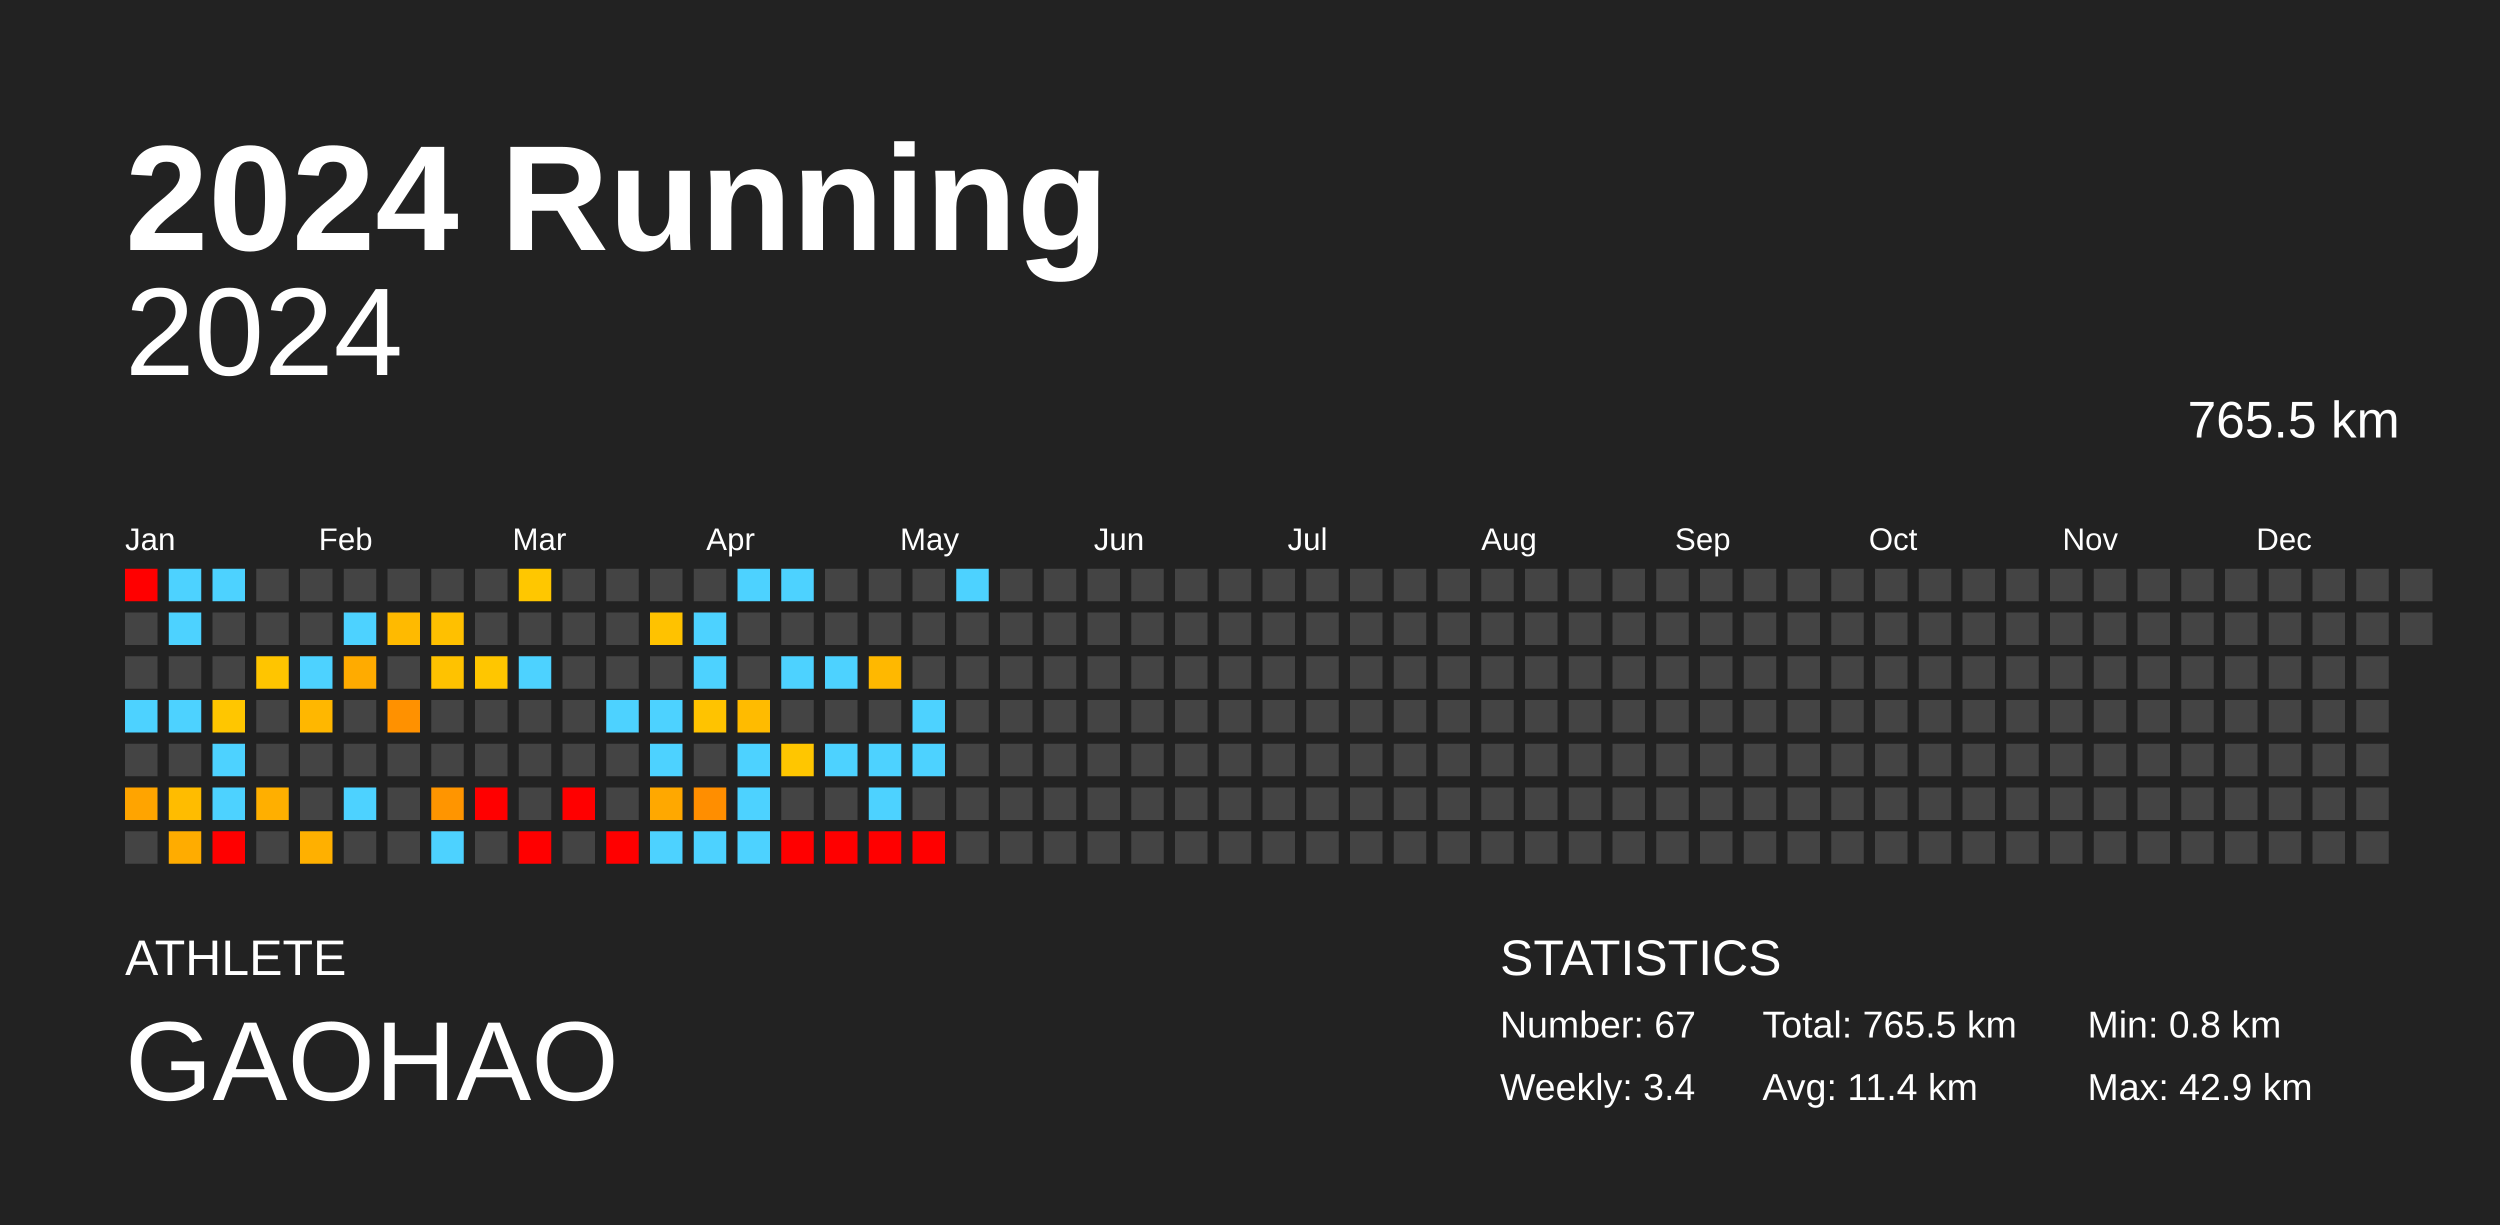
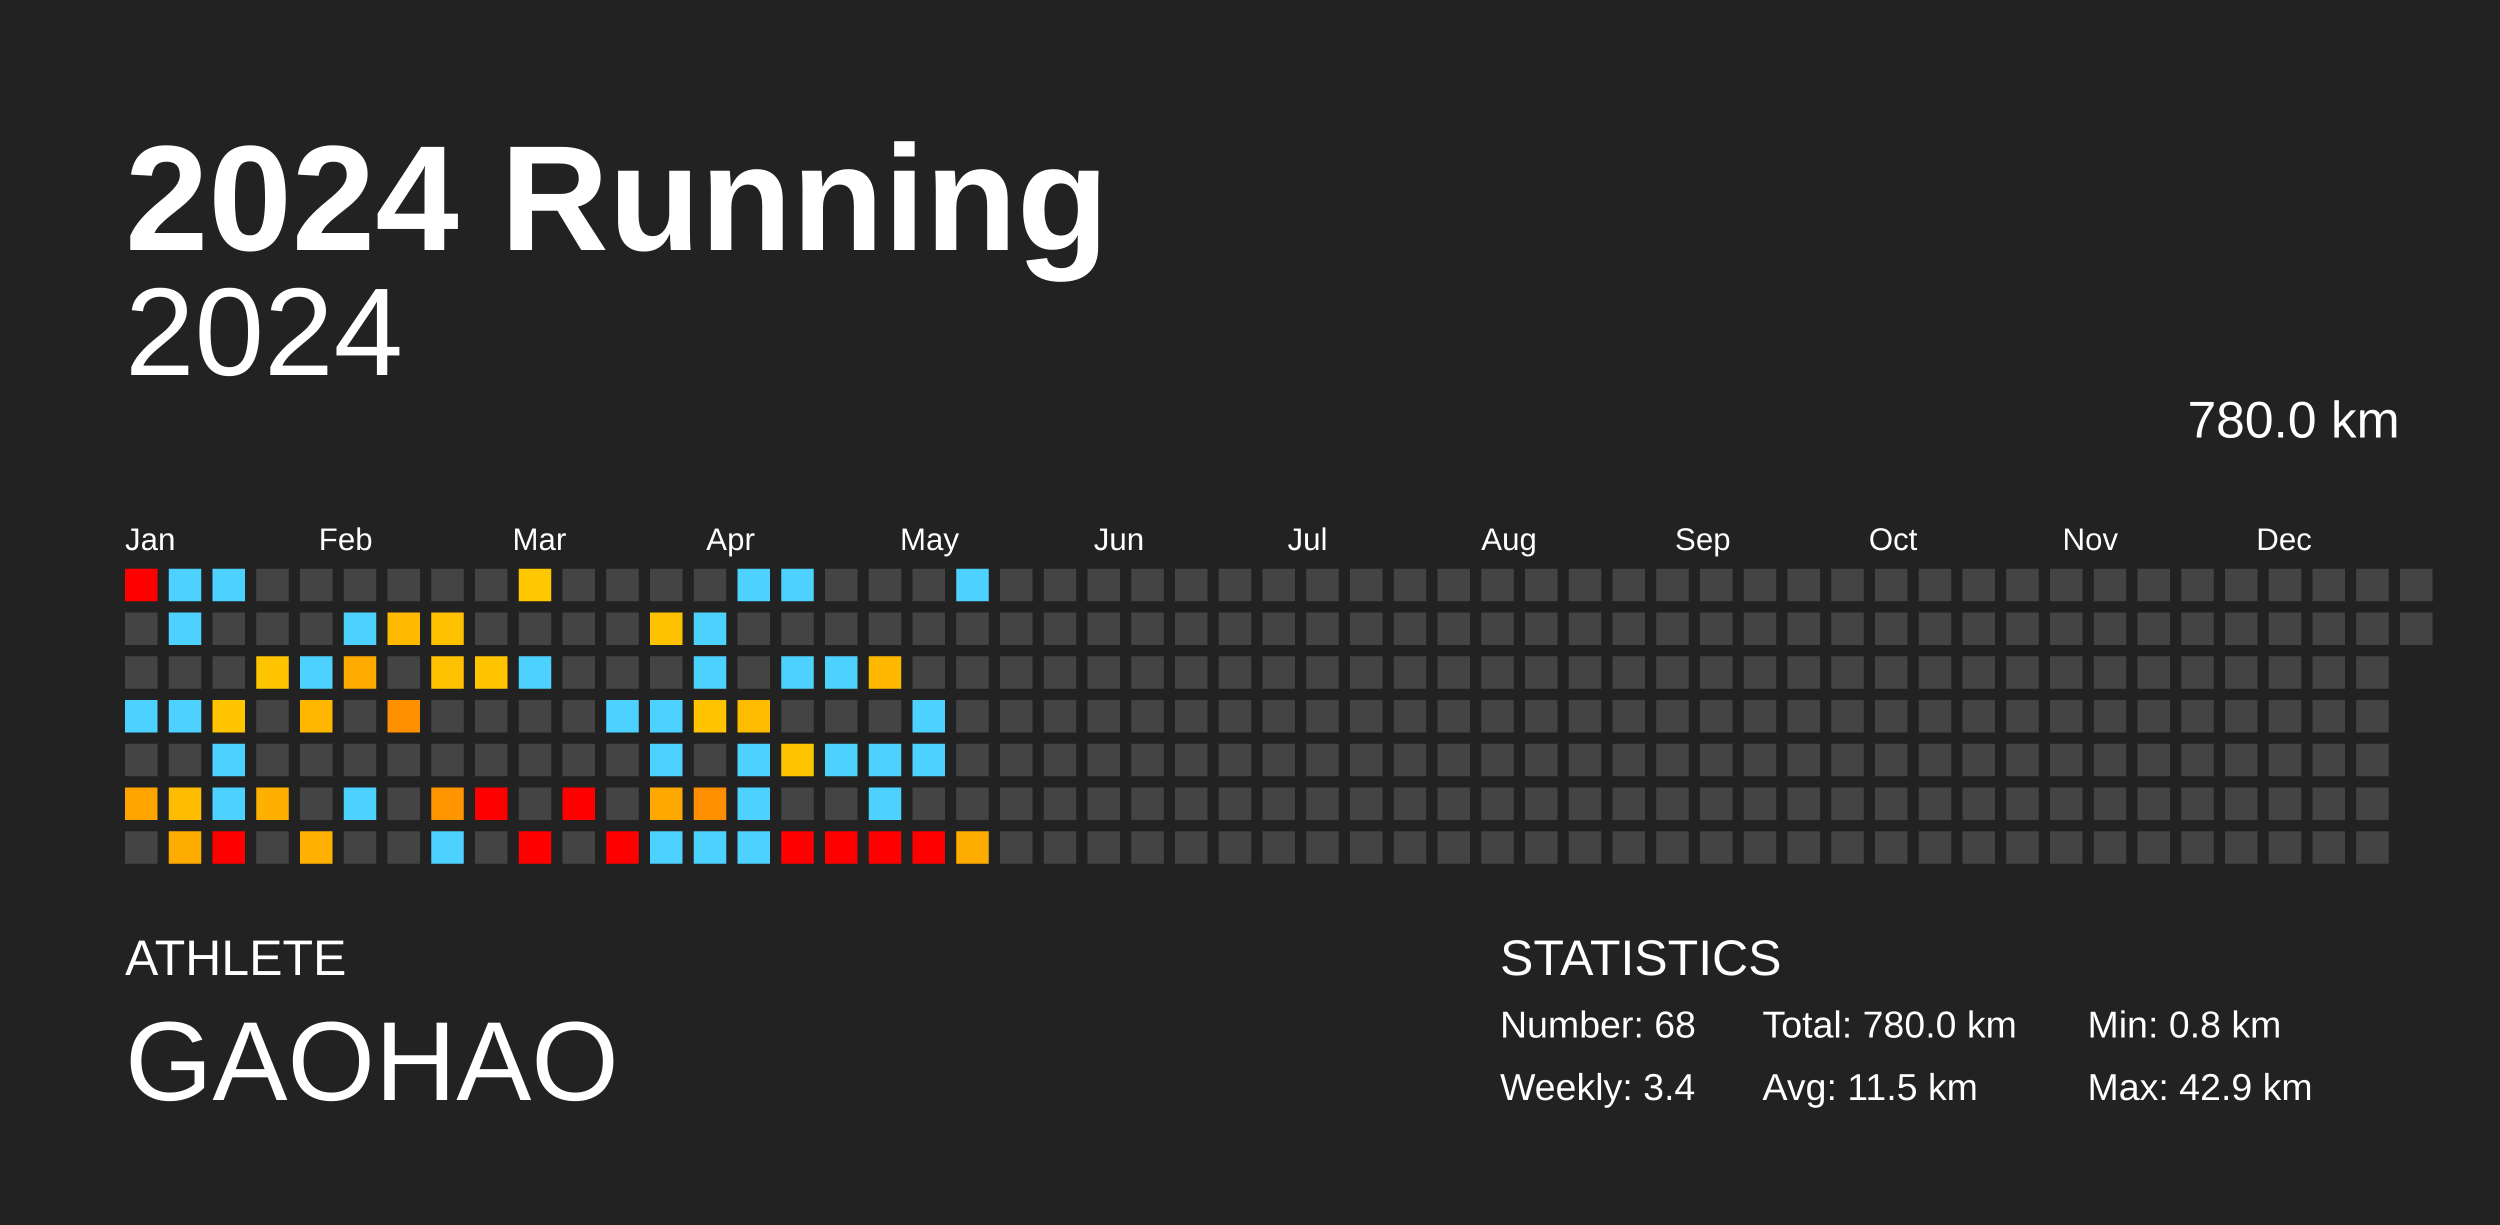
<svg xmlns="http://www.w3.org/2000/svg" baseProfile="full" height="98mm" version="1.1" viewBox="0,0,200,98" width="200mm">
  <defs />
  <rect fill="#222222" height="98" width="200" x="0" y="0" />
  <text fill="#FFFFFF" style="font-size:12px; font-family:Arial; font-weight:bold;" x="10" y="20">2024 Running</text>
  <text fill="#FFFFFF" style="font-size:4px; font-family:Arial" x="10" y="78">ATHLETE</text>
  <text fill="#FFFFFF" style="font-size:9px; font-family:Arial" x="10" y="88">GAOHAO</text>
  <text fill="#FFFFFF" style="font-size:4px; font-family:Arial" x="120" y="78">STATISTICS</text>
-   <text fill="#FFFFFF" style="font-size:3px; font-family:Arial" x="120" y="83">Number: 67</text>
+   <text fill="#FFFFFF" style="font-size:3px; font-family:Arial" x="120" y="83">Number: 68</text>
  <text fill="#FFFFFF" style="font-size:3px; font-family:Arial" x="120" y="88">Weekly: 3.4</text>
-   <text fill="#FFFFFF" style="font-size:3px; font-family:Arial" x="141" y="83">Total: 765.5 km</text>
-   <text fill="#FFFFFF" style="font-size:3px; font-family:Arial" x="141" y="88">Avg: 11.4 km</text>
+   <text fill="#FFFFFF" style="font-size:3px; font-family:Arial" x="141" y="83">Total: 780.0 km</text>
+   <text fill="#FFFFFF" style="font-size:3px; font-family:Arial" x="141" y="88">Avg: 11.5 km</text>
  <text fill="#FFFFFF" style="font-size:3px; font-family:Arial" x="167" y="83">Min: 0.8 km</text>
  <text fill="#FFFFFF" style="font-size:3px; font-family:Arial" x="167" y="88">Max: 42.9 km</text>
  <text alignment-baseline="hanging" fill="#FFFFFF" style="font-size:10.0px; font-family:Arial;" x="10" y="30">2024</text>
-   <text alignment-baseline="hanging" fill="#FFFFFF" style="font-size:4.125px; font-family:Arial;" x="175" y="35">765.5 km</text>
+   <text alignment-baseline="hanging" fill="#FFFFFF" style="font-size:4.125px; font-family:Arial;" x="175" y="35">780.0 km</text>
  <text fill="#FFFFFF" style="font-size:2.5px; font-family:Arial" x="10.0" y="44">Jan</text>
  <text fill="#FFFFFF" style="font-size:2.5px; font-family:Arial" x="25.5" y="44">Feb</text>
  <text fill="#FFFFFF" style="font-size:2.5px; font-family:Arial" x="41.0" y="44">Mar</text>
  <text fill="#FFFFFF" style="font-size:2.5px; font-family:Arial" x="56.5" y="44">Apr</text>
  <text fill="#FFFFFF" style="font-size:2.5px; font-family:Arial" x="72.0" y="44">May</text>
  <text fill="#FFFFFF" style="font-size:2.5px; font-family:Arial" x="87.5" y="44">Jun</text>
  <text fill="#FFFFFF" style="font-size:2.5px; font-family:Arial" x="103.0" y="44">Jul</text>
  <text fill="#FFFFFF" style="font-size:2.5px; font-family:Arial" x="118.5" y="44">Aug</text>
  <text fill="#FFFFFF" style="font-size:2.5px; font-family:Arial" x="134.0" y="44">Sep</text>
  <text fill="#FFFFFF" style="font-size:2.5px; font-family:Arial" x="149.5" y="44">Oct</text>
  <text fill="#FFFFFF" style="font-size:2.5px; font-family:Arial" x="165.0" y="44">Nov</text>
  <text fill="#FFFFFF" style="font-size:2.5px; font-family:Arial" x="180.5" y="44">Dec</text>
  <rect fill="red" height="2.6" width="2.6" x="10.0" y="45.5" />
  <rect fill="#444444" height="2.6" width="2.6" x="10.0" y="49.0" />
  <rect fill="#444444" height="2.6" width="2.6" x="10.0" y="52.5" />
  <rect fill="#4dd2ff" height="2.6" width="2.6" x="10.0" y="56.0" />
  <rect fill="#444444" height="2.6" width="2.6" x="10.0" y="59.5" />
  <rect fill="#ffa400" height="2.6" width="2.6" x="10.0" y="63.0" />
  <rect fill="#444444" height="2.6" width="2.6" x="10.0" y="66.5" />
  <rect fill="#4dd2ff" height="2.6" width="2.6" x="13.5" y="45.5" />
  <rect fill="#4dd2ff" height="2.6" width="2.6" x="13.5" y="49.0" />
  <rect fill="#444444" height="2.6" width="2.6" x="13.5" y="52.5" />
  <rect fill="#4dd2ff" height="2.6" width="2.6" x="13.5" y="56.0" />
  <rect fill="#444444" height="2.6" width="2.6" x="13.5" y="59.5" />
  <rect fill="#ffbc00" height="2.6" width="2.6" x="13.5" y="63.0" />
  <rect fill="#ffac00" height="2.6" width="2.6" x="13.5" y="66.5" />
  <rect fill="#4dd2ff" height="2.6" width="2.6" x="17.0" y="45.5" />
  <rect fill="#444444" height="2.6" width="2.6" x="17.0" y="49.0" />
  <rect fill="#444444" height="2.6" width="2.6" x="17.0" y="52.5" />
  <rect fill="#ffc600" height="2.6" width="2.6" x="17.0" y="56.0" />
  <rect fill="#4dd2ff" height="2.6" width="2.6" x="17.0" y="59.5" />
  <rect fill="#4dd2ff" height="2.6" width="2.6" x="17.0" y="63.0" />
  <rect fill="red" height="2.6" width="2.6" x="17.0" y="66.5" />
  <rect fill="#444444" height="2.6" width="2.6" x="20.5" y="45.5" />
  <rect fill="#444444" height="2.6" width="2.6" x="20.5" y="49.0" />
  <rect fill="#ffc500" height="2.6" width="2.6" x="20.5" y="52.5" />
  <rect fill="#444444" height="2.6" width="2.6" x="20.5" y="56.0" />
  <rect fill="#444444" height="2.6" width="2.6" x="20.5" y="59.5" />
  <rect fill="#ffaf00" height="2.6" width="2.6" x="20.5" y="63.0" />
  <rect fill="#444444" height="2.6" width="2.6" x="20.5" y="66.5" />
  <rect fill="#444444" height="2.6" width="2.6" x="24.0" y="45.5" />
  <rect fill="#444444" height="2.6" width="2.6" x="24.0" y="49.0" />
  <rect fill="#4dd2ff" height="2.6" width="2.6" x="24.0" y="52.5" />
  <rect fill="#ffb700" height="2.6" width="2.6" x="24.0" y="56.0" />
  <rect fill="#444444" height="2.6" width="2.6" x="24.0" y="59.5" />
  <rect fill="#444444" height="2.6" width="2.6" x="24.0" y="63.0" />
  <rect fill="#ffb000" height="2.6" width="2.6" x="24.0" y="66.5" />
  <rect fill="#444444" height="2.6" width="2.6" x="27.5" y="45.5" />
  <rect fill="#4dd2ff" height="2.6" width="2.6" x="27.5" y="49.0" />
  <rect fill="#ffab00" height="2.6" width="2.6" x="27.5" y="52.5" />
  <rect fill="#444444" height="2.6" width="2.6" x="27.5" y="56.0" />
  <rect fill="#444444" height="2.6" width="2.6" x="27.5" y="59.5" />
  <rect fill="#4dd2ff" height="2.6" width="2.6" x="27.5" y="63.0" />
  <rect fill="#444444" height="2.6" width="2.6" x="27.5" y="66.5" />
  <rect fill="#444444" height="2.6" width="2.6" x="31.0" y="45.5" />
  <rect fill="#ffba00" height="2.6" width="2.6" x="31.0" y="49.0" />
  <rect fill="#444444" height="2.6" width="2.6" x="31.0" y="52.5" />
  <rect fill="#ff9100" height="2.6" width="2.6" x="31.0" y="56.0" />
  <rect fill="#444444" height="2.6" width="2.6" x="31.0" y="59.5" />
  <rect fill="#444444" height="2.6" width="2.6" x="31.0" y="63.0" />
  <rect fill="#444444" height="2.6" width="2.6" x="31.0" y="66.5" />
  <rect fill="#444444" height="2.6" width="2.6" x="34.5" y="45.5" />
  <rect fill="#ffc000" height="2.6" width="2.6" x="34.5" y="49.0" />
  <rect fill="#ffc200" height="2.6" width="2.6" x="34.5" y="52.5" />
  <rect fill="#444444" height="2.6" width="2.6" x="34.5" y="56.0" />
  <rect fill="#444444" height="2.6" width="2.6" x="34.5" y="59.5" />
  <rect fill="#ff9500" height="2.6" width="2.6" x="34.5" y="63.0" />
  <rect fill="#4dd2ff" height="2.6" width="2.6" x="34.5" y="66.5" />
  <rect fill="#444444" height="2.6" width="2.6" x="38.0" y="45.5" />
  <rect fill="#444444" height="2.6" width="2.6" x="38.0" y="49.0" />
  <rect fill="#ffc600" height="2.6" width="2.6" x="38.0" y="52.5" />
  <rect fill="#444444" height="2.6" width="2.6" x="38.0" y="56.0" />
  <rect fill="#444444" height="2.6" width="2.6" x="38.0" y="59.5" />
  <rect fill="red" height="2.6" width="2.6" x="38.0" y="63.0" />
  <rect fill="#444444" height="2.6" width="2.6" x="38.0" y="66.5" />
  <rect fill="#ffc700" height="2.6" width="2.6" x="41.5" y="45.5" />
  <rect fill="#444444" height="2.6" width="2.6" x="41.5" y="49.0" />
  <rect fill="#4dd2ff" height="2.6" width="2.6" x="41.5" y="52.5" />
  <rect fill="#444444" height="2.6" width="2.6" x="41.5" y="56.0" />
  <rect fill="#444444" height="2.6" width="2.6" x="41.5" y="59.5" />
  <rect fill="#444444" height="2.6" width="2.6" x="41.5" y="63.0" />
  <rect fill="red" height="2.6" width="2.6" x="41.5" y="66.5" />
  <rect fill="#444444" height="2.6" width="2.6" x="45.0" y="45.5" />
  <rect fill="#444444" height="2.6" width="2.6" x="45.0" y="49.0" />
  <rect fill="#444444" height="2.6" width="2.6" x="45.0" y="52.5" />
  <rect fill="#444444" height="2.6" width="2.6" x="45.0" y="56.0" />
  <rect fill="#444444" height="2.6" width="2.6" x="45.0" y="59.5" />
  <rect fill="red" height="2.6" width="2.6" x="45.0" y="63.0" />
  <rect fill="#444444" height="2.6" width="2.6" x="45.0" y="66.5" />
  <rect fill="#444444" height="2.6" width="2.6" x="48.5" y="45.5" />
  <rect fill="#444444" height="2.6" width="2.6" x="48.5" y="49.0" />
  <rect fill="#444444" height="2.6" width="2.6" x="48.5" y="52.5" />
  <rect fill="#4dd2ff" height="2.6" width="2.6" x="48.5" y="56.0" />
  <rect fill="#444444" height="2.6" width="2.6" x="48.5" y="59.5" />
  <rect fill="#444444" height="2.6" width="2.6" x="48.5" y="63.0" />
  <rect fill="red" height="2.6" width="2.6" x="48.5" y="66.5" />
  <rect fill="#444444" height="2.6" width="2.6" x="52.0" y="45.5" />
  <rect fill="#ffc200" height="2.6" width="2.6" x="52.0" y="49.0" />
  <rect fill="#444444" height="2.6" width="2.6" x="52.0" y="52.5" />
  <rect fill="#4dd2ff" height="2.6" width="2.6" x="52.0" y="56.0" />
  <rect fill="#4dd2ff" height="2.6" width="2.6" x="52.0" y="59.5" />
  <rect fill="#ffa800" height="2.6" width="2.6" x="52.0" y="63.0" />
  <rect fill="#4dd2ff" height="2.6" width="2.6" x="52.0" y="66.5" />
  <rect fill="#444444" height="2.6" width="2.6" x="55.5" y="45.5" />
  <rect fill="#4dd2ff" height="2.6" width="2.6" x="55.5" y="49.0" />
  <rect fill="#4dd2ff" height="2.6" width="2.6" x="55.5" y="52.5" />
  <rect fill="#ffc300" height="2.6" width="2.6" x="55.5" y="56.0" />
  <rect fill="#444444" height="2.6" width="2.6" x="55.5" y="59.5" />
  <rect fill="#ff8e00" height="2.6" width="2.6" x="55.5" y="63.0" />
  <rect fill="#4dd2ff" height="2.6" width="2.6" x="55.5" y="66.5" />
  <rect fill="#4dd2ff" height="2.6" width="2.6" x="59.0" y="45.5" />
  <rect fill="#444444" height="2.6" width="2.6" x="59.0" y="49.0" />
  <rect fill="#444444" height="2.6" width="2.6" x="59.0" y="52.5" />
  <rect fill="#ffbb00" height="2.6" width="2.6" x="59.0" y="56.0" />
  <rect fill="#4dd2ff" height="2.6" width="2.6" x="59.0" y="59.5" />
  <rect fill="#4dd2ff" height="2.6" width="2.6" x="59.0" y="63.0" />
  <rect fill="#4dd2ff" height="2.6" width="2.6" x="59.0" y="66.5" />
  <rect fill="#4dd2ff" height="2.6" width="2.6" x="62.5" y="45.5" />
  <rect fill="#444444" height="2.6" width="2.6" x="62.5" y="49.0" />
  <rect fill="#4dd2ff" height="2.6" width="2.6" x="62.5" y="52.5" />
  <rect fill="#444444" height="2.6" width="2.6" x="62.5" y="56.0" />
  <rect fill="#ffc600" height="2.6" width="2.6" x="62.5" y="59.5" />
  <rect fill="#444444" height="2.6" width="2.6" x="62.5" y="63.0" />
  <rect fill="red" height="2.6" width="2.6" x="62.5" y="66.5" />
  <rect fill="#444444" height="2.6" width="2.6" x="66.0" y="45.5" />
  <rect fill="#444444" height="2.6" width="2.6" x="66.0" y="49.0" />
  <rect fill="#4dd2ff" height="2.6" width="2.6" x="66.0" y="52.5" />
  <rect fill="#444444" height="2.6" width="2.6" x="66.0" y="56.0" />
  <rect fill="#4dd2ff" height="2.6" width="2.6" x="66.0" y="59.5" />
  <rect fill="#444444" height="2.6" width="2.6" x="66.0" y="63.0" />
  <rect fill="red" height="2.6" width="2.6" x="66.0" y="66.5" />
  <rect fill="#444444" height="2.6" width="2.6" x="69.5" y="45.5" />
  <rect fill="#444444" height="2.6" width="2.6" x="69.5" y="49.0" />
  <rect fill="#ffb800" height="2.6" width="2.6" x="69.5" y="52.5" />
  <rect fill="#444444" height="2.6" width="2.6" x="69.5" y="56.0" />
  <rect fill="#4dd2ff" height="2.6" width="2.6" x="69.5" y="59.5" />
  <rect fill="#4dd2ff" height="2.6" width="2.6" x="69.5" y="63.0" />
  <rect fill="red" height="2.6" width="2.6" x="69.5" y="66.5" />
  <rect fill="#444444" height="2.6" width="2.6" x="73.0" y="45.5" />
  <rect fill="#444444" height="2.6" width="2.6" x="73.0" y="49.0" />
  <rect fill="#444444" height="2.6" width="2.6" x="73.0" y="52.5" />
  <rect fill="#4dd2ff" height="2.6" width="2.6" x="73.0" y="56.0" />
  <rect fill="#4dd2ff" height="2.6" width="2.6" x="73.0" y="59.5" />
  <rect fill="#444444" height="2.6" width="2.6" x="73.0" y="63.0" />
  <rect fill="red" height="2.6" width="2.6" x="73.0" y="66.5" />
  <rect fill="#4dd2ff" height="2.6" width="2.6" x="76.5" y="45.5" />
  <rect fill="#444444" height="2.6" width="2.6" x="76.5" y="49.0" />
  <rect fill="#444444" height="2.6" width="2.6" x="76.5" y="52.5" />
  <rect fill="#444444" height="2.6" width="2.6" x="76.5" y="56.0" />
  <rect fill="#444444" height="2.6" width="2.6" x="76.5" y="59.5" />
  <rect fill="#444444" height="2.6" width="2.6" x="76.5" y="63.0" />
-   <rect fill="#444444" height="2.6" width="2.6" x="76.5" y="66.5" />
+   <rect fill="#ffac00" height="2.6" width="2.6" x="76.5" y="66.5" />
  <rect fill="#444444" height="2.6" width="2.6" x="80.0" y="45.5" />
  <rect fill="#444444" height="2.6" width="2.6" x="80.0" y="49.0" />
  <rect fill="#444444" height="2.6" width="2.6" x="80.0" y="52.5" />
  <rect fill="#444444" height="2.6" width="2.6" x="80.0" y="56.0" />
  <rect fill="#444444" height="2.6" width="2.6" x="80.0" y="59.5" />
  <rect fill="#444444" height="2.6" width="2.6" x="80.0" y="63.0" />
  <rect fill="#444444" height="2.6" width="2.6" x="80.0" y="66.5" />
  <rect fill="#444444" height="2.6" width="2.6" x="83.5" y="45.5" />
  <rect fill="#444444" height="2.6" width="2.6" x="83.5" y="49.0" />
  <rect fill="#444444" height="2.6" width="2.6" x="83.5" y="52.5" />
  <rect fill="#444444" height="2.6" width="2.6" x="83.5" y="56.0" />
  <rect fill="#444444" height="2.6" width="2.6" x="83.5" y="59.5" />
  <rect fill="#444444" height="2.6" width="2.6" x="83.5" y="63.0" />
  <rect fill="#444444" height="2.6" width="2.6" x="83.5" y="66.5" />
  <rect fill="#444444" height="2.6" width="2.6" x="87.0" y="45.5" />
  <rect fill="#444444" height="2.6" width="2.6" x="87.0" y="49.0" />
  <rect fill="#444444" height="2.6" width="2.6" x="87.0" y="52.5" />
  <rect fill="#444444" height="2.6" width="2.6" x="87.0" y="56.0" />
  <rect fill="#444444" height="2.6" width="2.6" x="87.0" y="59.5" />
  <rect fill="#444444" height="2.6" width="2.6" x="87.0" y="63.0" />
  <rect fill="#444444" height="2.6" width="2.6" x="87.0" y="66.5" />
  <rect fill="#444444" height="2.6" width="2.6" x="90.5" y="45.5" />
  <rect fill="#444444" height="2.6" width="2.6" x="90.5" y="49.0" />
  <rect fill="#444444" height="2.6" width="2.6" x="90.5" y="52.5" />
  <rect fill="#444444" height="2.6" width="2.6" x="90.5" y="56.0" />
  <rect fill="#444444" height="2.6" width="2.6" x="90.5" y="59.5" />
  <rect fill="#444444" height="2.6" width="2.6" x="90.5" y="63.0" />
  <rect fill="#444444" height="2.6" width="2.6" x="90.5" y="66.5" />
  <rect fill="#444444" height="2.6" width="2.6" x="94.0" y="45.5" />
  <rect fill="#444444" height="2.6" width="2.6" x="94.0" y="49.0" />
  <rect fill="#444444" height="2.6" width="2.6" x="94.0" y="52.5" />
  <rect fill="#444444" height="2.6" width="2.6" x="94.0" y="56.0" />
  <rect fill="#444444" height="2.6" width="2.6" x="94.0" y="59.5" />
  <rect fill="#444444" height="2.6" width="2.6" x="94.0" y="63.0" />
  <rect fill="#444444" height="2.6" width="2.6" x="94.0" y="66.5" />
  <rect fill="#444444" height="2.6" width="2.6" x="97.5" y="45.5" />
  <rect fill="#444444" height="2.6" width="2.6" x="97.5" y="49.0" />
  <rect fill="#444444" height="2.6" width="2.6" x="97.5" y="52.5" />
  <rect fill="#444444" height="2.6" width="2.6" x="97.5" y="56.0" />
  <rect fill="#444444" height="2.6" width="2.6" x="97.5" y="59.5" />
  <rect fill="#444444" height="2.6" width="2.6" x="97.5" y="63.0" />
  <rect fill="#444444" height="2.6" width="2.6" x="97.5" y="66.5" />
  <rect fill="#444444" height="2.6" width="2.6" x="101.0" y="45.5" />
  <rect fill="#444444" height="2.6" width="2.6" x="101.0" y="49.0" />
  <rect fill="#444444" height="2.6" width="2.6" x="101.0" y="52.5" />
  <rect fill="#444444" height="2.6" width="2.6" x="101.0" y="56.0" />
  <rect fill="#444444" height="2.6" width="2.6" x="101.0" y="59.5" />
  <rect fill="#444444" height="2.6" width="2.6" x="101.0" y="63.0" />
  <rect fill="#444444" height="2.6" width="2.6" x="101.0" y="66.5" />
  <rect fill="#444444" height="2.6" width="2.6" x="104.5" y="45.5" />
  <rect fill="#444444" height="2.6" width="2.6" x="104.5" y="49.0" />
  <rect fill="#444444" height="2.6" width="2.6" x="104.5" y="52.5" />
  <rect fill="#444444" height="2.6" width="2.6" x="104.5" y="56.0" />
  <rect fill="#444444" height="2.6" width="2.6" x="104.5" y="59.5" />
  <rect fill="#444444" height="2.6" width="2.6" x="104.5" y="63.0" />
  <rect fill="#444444" height="2.6" width="2.6" x="104.5" y="66.5" />
  <rect fill="#444444" height="2.6" width="2.6" x="108.0" y="45.5" />
  <rect fill="#444444" height="2.6" width="2.6" x="108.0" y="49.0" />
  <rect fill="#444444" height="2.6" width="2.6" x="108.0" y="52.5" />
  <rect fill="#444444" height="2.6" width="2.6" x="108.0" y="56.0" />
  <rect fill="#444444" height="2.6" width="2.6" x="108.0" y="59.5" />
  <rect fill="#444444" height="2.6" width="2.6" x="108.0" y="63.0" />
  <rect fill="#444444" height="2.6" width="2.6" x="108.0" y="66.5" />
  <rect fill="#444444" height="2.6" width="2.6" x="111.5" y="45.5" />
  <rect fill="#444444" height="2.6" width="2.6" x="111.5" y="49.0" />
  <rect fill="#444444" height="2.6" width="2.6" x="111.5" y="52.5" />
  <rect fill="#444444" height="2.6" width="2.6" x="111.5" y="56.0" />
  <rect fill="#444444" height="2.6" width="2.6" x="111.5" y="59.5" />
  <rect fill="#444444" height="2.6" width="2.6" x="111.5" y="63.0" />
  <rect fill="#444444" height="2.6" width="2.6" x="111.5" y="66.5" />
  <rect fill="#444444" height="2.6" width="2.6" x="115.0" y="45.5" />
  <rect fill="#444444" height="2.6" width="2.6" x="115.0" y="49.0" />
  <rect fill="#444444" height="2.6" width="2.6" x="115.0" y="52.5" />
  <rect fill="#444444" height="2.6" width="2.6" x="115.0" y="56.0" />
  <rect fill="#444444" height="2.6" width="2.6" x="115.0" y="59.5" />
  <rect fill="#444444" height="2.6" width="2.6" x="115.0" y="63.0" />
  <rect fill="#444444" height="2.6" width="2.6" x="115.0" y="66.5" />
  <rect fill="#444444" height="2.6" width="2.6" x="118.5" y="45.5" />
  <rect fill="#444444" height="2.6" width="2.6" x="118.5" y="49.0" />
  <rect fill="#444444" height="2.6" width="2.6" x="118.5" y="52.5" />
  <rect fill="#444444" height="2.6" width="2.6" x="118.5" y="56.0" />
  <rect fill="#444444" height="2.6" width="2.6" x="118.5" y="59.5" />
  <rect fill="#444444" height="2.6" width="2.6" x="118.5" y="63.0" />
  <rect fill="#444444" height="2.6" width="2.6" x="118.5" y="66.5" />
  <rect fill="#444444" height="2.6" width="2.6" x="122.0" y="45.5" />
  <rect fill="#444444" height="2.6" width="2.6" x="122.0" y="49.0" />
  <rect fill="#444444" height="2.6" width="2.6" x="122.0" y="52.5" />
  <rect fill="#444444" height="2.6" width="2.6" x="122.0" y="56.0" />
  <rect fill="#444444" height="2.6" width="2.6" x="122.0" y="59.5" />
  <rect fill="#444444" height="2.6" width="2.6" x="122.0" y="63.0" />
  <rect fill="#444444" height="2.6" width="2.6" x="122.0" y="66.5" />
  <rect fill="#444444" height="2.6" width="2.6" x="125.5" y="45.5" />
  <rect fill="#444444" height="2.6" width="2.6" x="125.5" y="49.0" />
  <rect fill="#444444" height="2.6" width="2.6" x="125.5" y="52.5" />
  <rect fill="#444444" height="2.6" width="2.6" x="125.5" y="56.0" />
  <rect fill="#444444" height="2.6" width="2.6" x="125.5" y="59.5" />
  <rect fill="#444444" height="2.6" width="2.6" x="125.5" y="63.0" />
  <rect fill="#444444" height="2.6" width="2.6" x="125.5" y="66.5" />
  <rect fill="#444444" height="2.6" width="2.6" x="129.0" y="45.5" />
  <rect fill="#444444" height="2.6" width="2.6" x="129.0" y="49.0" />
  <rect fill="#444444" height="2.6" width="2.6" x="129.0" y="52.5" />
  <rect fill="#444444" height="2.6" width="2.6" x="129.0" y="56.0" />
  <rect fill="#444444" height="2.6" width="2.6" x="129.0" y="59.5" />
  <rect fill="#444444" height="2.6" width="2.6" x="129.0" y="63.0" />
  <rect fill="#444444" height="2.6" width="2.6" x="129.0" y="66.5" />
  <rect fill="#444444" height="2.6" width="2.6" x="132.5" y="45.5" />
  <rect fill="#444444" height="2.6" width="2.6" x="132.5" y="49.0" />
  <rect fill="#444444" height="2.6" width="2.6" x="132.5" y="52.5" />
  <rect fill="#444444" height="2.6" width="2.6" x="132.5" y="56.0" />
  <rect fill="#444444" height="2.6" width="2.6" x="132.5" y="59.5" />
  <rect fill="#444444" height="2.6" width="2.6" x="132.5" y="63.0" />
  <rect fill="#444444" height="2.6" width="2.6" x="132.5" y="66.5" />
  <rect fill="#444444" height="2.6" width="2.6" x="136.0" y="45.5" />
  <rect fill="#444444" height="2.6" width="2.6" x="136.0" y="49.0" />
  <rect fill="#444444" height="2.6" width="2.6" x="136.0" y="52.5" />
  <rect fill="#444444" height="2.6" width="2.6" x="136.0" y="56.0" />
  <rect fill="#444444" height="2.6" width="2.6" x="136.0" y="59.5" />
  <rect fill="#444444" height="2.6" width="2.6" x="136.0" y="63.0" />
  <rect fill="#444444" height="2.6" width="2.6" x="136.0" y="66.5" />
  <rect fill="#444444" height="2.6" width="2.6" x="139.5" y="45.5" />
  <rect fill="#444444" height="2.6" width="2.6" x="139.5" y="49.0" />
  <rect fill="#444444" height="2.6" width="2.6" x="139.5" y="52.5" />
  <rect fill="#444444" height="2.6" width="2.6" x="139.5" y="56.0" />
  <rect fill="#444444" height="2.6" width="2.6" x="139.5" y="59.5" />
  <rect fill="#444444" height="2.6" width="2.6" x="139.5" y="63.0" />
  <rect fill="#444444" height="2.6" width="2.6" x="139.5" y="66.5" />
  <rect fill="#444444" height="2.6" width="2.6" x="143.0" y="45.5" />
  <rect fill="#444444" height="2.6" width="2.6" x="143.0" y="49.0" />
  <rect fill="#444444" height="2.6" width="2.6" x="143.0" y="52.5" />
  <rect fill="#444444" height="2.6" width="2.6" x="143.0" y="56.0" />
  <rect fill="#444444" height="2.6" width="2.6" x="143.0" y="59.5" />
  <rect fill="#444444" height="2.6" width="2.6" x="143.0" y="63.0" />
  <rect fill="#444444" height="2.6" width="2.6" x="143.0" y="66.5" />
  <rect fill="#444444" height="2.6" width="2.6" x="146.5" y="45.5" />
  <rect fill="#444444" height="2.6" width="2.6" x="146.5" y="49.0" />
  <rect fill="#444444" height="2.6" width="2.6" x="146.5" y="52.5" />
  <rect fill="#444444" height="2.6" width="2.6" x="146.5" y="56.0" />
  <rect fill="#444444" height="2.6" width="2.6" x="146.5" y="59.5" />
  <rect fill="#444444" height="2.6" width="2.6" x="146.5" y="63.0" />
  <rect fill="#444444" height="2.6" width="2.6" x="146.5" y="66.5" />
  <rect fill="#444444" height="2.6" width="2.6" x="150.0" y="45.5" />
  <rect fill="#444444" height="2.6" width="2.6" x="150.0" y="49.0" />
  <rect fill="#444444" height="2.6" width="2.6" x="150.0" y="52.5" />
  <rect fill="#444444" height="2.6" width="2.6" x="150.0" y="56.0" />
  <rect fill="#444444" height="2.6" width="2.6" x="150.0" y="59.5" />
  <rect fill="#444444" height="2.6" width="2.6" x="150.0" y="63.0" />
  <rect fill="#444444" height="2.6" width="2.6" x="150.0" y="66.5" />
  <rect fill="#444444" height="2.6" width="2.6" x="153.5" y="45.5" />
  <rect fill="#444444" height="2.6" width="2.6" x="153.5" y="49.0" />
  <rect fill="#444444" height="2.6" width="2.6" x="153.5" y="52.5" />
  <rect fill="#444444" height="2.6" width="2.6" x="153.5" y="56.0" />
  <rect fill="#444444" height="2.6" width="2.6" x="153.5" y="59.5" />
  <rect fill="#444444" height="2.6" width="2.6" x="153.5" y="63.0" />
  <rect fill="#444444" height="2.6" width="2.6" x="153.5" y="66.5" />
  <rect fill="#444444" height="2.6" width="2.6" x="157.0" y="45.5" />
  <rect fill="#444444" height="2.6" width="2.6" x="157.0" y="49.0" />
  <rect fill="#444444" height="2.6" width="2.6" x="157.0" y="52.5" />
  <rect fill="#444444" height="2.6" width="2.6" x="157.0" y="56.0" />
  <rect fill="#444444" height="2.6" width="2.6" x="157.0" y="59.5" />
  <rect fill="#444444" height="2.6" width="2.6" x="157.0" y="63.0" />
  <rect fill="#444444" height="2.6" width="2.6" x="157.0" y="66.5" />
  <rect fill="#444444" height="2.6" width="2.6" x="160.5" y="45.5" />
  <rect fill="#444444" height="2.6" width="2.6" x="160.5" y="49.0" />
  <rect fill="#444444" height="2.6" width="2.6" x="160.5" y="52.5" />
  <rect fill="#444444" height="2.6" width="2.6" x="160.5" y="56.0" />
  <rect fill="#444444" height="2.6" width="2.6" x="160.5" y="59.5" />
  <rect fill="#444444" height="2.6" width="2.6" x="160.5" y="63.0" />
  <rect fill="#444444" height="2.6" width="2.6" x="160.5" y="66.5" />
  <rect fill="#444444" height="2.6" width="2.6" x="164.0" y="45.5" />
  <rect fill="#444444" height="2.6" width="2.6" x="164.0" y="49.0" />
  <rect fill="#444444" height="2.6" width="2.6" x="164.0" y="52.5" />
  <rect fill="#444444" height="2.6" width="2.6" x="164.0" y="56.0" />
  <rect fill="#444444" height="2.6" width="2.6" x="164.0" y="59.5" />
  <rect fill="#444444" height="2.6" width="2.6" x="164.0" y="63.0" />
  <rect fill="#444444" height="2.6" width="2.6" x="164.0" y="66.5" />
  <rect fill="#444444" height="2.6" width="2.6" x="167.5" y="45.5" />
  <rect fill="#444444" height="2.6" width="2.6" x="167.5" y="49.0" />
  <rect fill="#444444" height="2.6" width="2.6" x="167.5" y="52.5" />
  <rect fill="#444444" height="2.6" width="2.6" x="167.5" y="56.0" />
  <rect fill="#444444" height="2.6" width="2.6" x="167.5" y="59.5" />
  <rect fill="#444444" height="2.6" width="2.6" x="167.5" y="63.0" />
  <rect fill="#444444" height="2.6" width="2.6" x="167.5" y="66.5" />
  <rect fill="#444444" height="2.6" width="2.6" x="171.0" y="45.5" />
  <rect fill="#444444" height="2.6" width="2.6" x="171.0" y="49.0" />
  <rect fill="#444444" height="2.6" width="2.6" x="171.0" y="52.5" />
  <rect fill="#444444" height="2.6" width="2.6" x="171.0" y="56.0" />
  <rect fill="#444444" height="2.6" width="2.6" x="171.0" y="59.5" />
  <rect fill="#444444" height="2.6" width="2.6" x="171.0" y="63.0" />
  <rect fill="#444444" height="2.6" width="2.6" x="171.0" y="66.5" />
  <rect fill="#444444" height="2.6" width="2.6" x="174.5" y="45.5" />
  <rect fill="#444444" height="2.6" width="2.6" x="174.5" y="49.0" />
  <rect fill="#444444" height="2.6" width="2.6" x="174.5" y="52.5" />
  <rect fill="#444444" height="2.6" width="2.6" x="174.5" y="56.0" />
  <rect fill="#444444" height="2.6" width="2.6" x="174.5" y="59.5" />
  <rect fill="#444444" height="2.6" width="2.6" x="174.5" y="63.0" />
  <rect fill="#444444" height="2.6" width="2.6" x="174.5" y="66.5" />
  <rect fill="#444444" height="2.6" width="2.6" x="178.0" y="45.5" />
  <rect fill="#444444" height="2.6" width="2.6" x="178.0" y="49.0" />
  <rect fill="#444444" height="2.6" width="2.6" x="178.0" y="52.5" />
  <rect fill="#444444" height="2.6" width="2.6" x="178.0" y="56.0" />
  <rect fill="#444444" height="2.6" width="2.6" x="178.0" y="59.5" />
  <rect fill="#444444" height="2.6" width="2.6" x="178.0" y="63.0" />
  <rect fill="#444444" height="2.6" width="2.6" x="178.0" y="66.5" />
  <rect fill="#444444" height="2.6" width="2.6" x="181.5" y="45.5" />
  <rect fill="#444444" height="2.6" width="2.6" x="181.5" y="49.0" />
  <rect fill="#444444" height="2.6" width="2.6" x="181.5" y="52.5" />
  <rect fill="#444444" height="2.6" width="2.6" x="181.5" y="56.0" />
  <rect fill="#444444" height="2.6" width="2.6" x="181.5" y="59.5" />
  <rect fill="#444444" height="2.6" width="2.6" x="181.5" y="63.0" />
  <rect fill="#444444" height="2.6" width="2.6" x="181.5" y="66.5" />
  <rect fill="#444444" height="2.6" width="2.6" x="185.0" y="45.5" />
  <rect fill="#444444" height="2.6" width="2.6" x="185.0" y="49.0" />
  <rect fill="#444444" height="2.6" width="2.6" x="185.0" y="52.5" />
  <rect fill="#444444" height="2.6" width="2.6" x="185.0" y="56.0" />
  <rect fill="#444444" height="2.6" width="2.6" x="185.0" y="59.5" />
  <rect fill="#444444" height="2.6" width="2.6" x="185.0" y="63.0" />
  <rect fill="#444444" height="2.6" width="2.6" x="185.0" y="66.5" />
  <rect fill="#444444" height="2.6" width="2.6" x="188.5" y="45.5" />
  <rect fill="#444444" height="2.6" width="2.6" x="188.5" y="49.0" />
  <rect fill="#444444" height="2.6" width="2.6" x="188.5" y="52.5" />
  <rect fill="#444444" height="2.6" width="2.6" x="188.5" y="56.0" />
  <rect fill="#444444" height="2.6" width="2.6" x="188.5" y="59.5" />
  <rect fill="#444444" height="2.6" width="2.6" x="188.5" y="63.0" />
  <rect fill="#444444" height="2.6" width="2.6" x="188.5" y="66.5" />
  <rect fill="#444444" height="2.6" width="2.6" x="192.0" y="45.5" />
  <rect fill="#444444" height="2.6" width="2.6" x="192.0" y="49.0" />
</svg>
